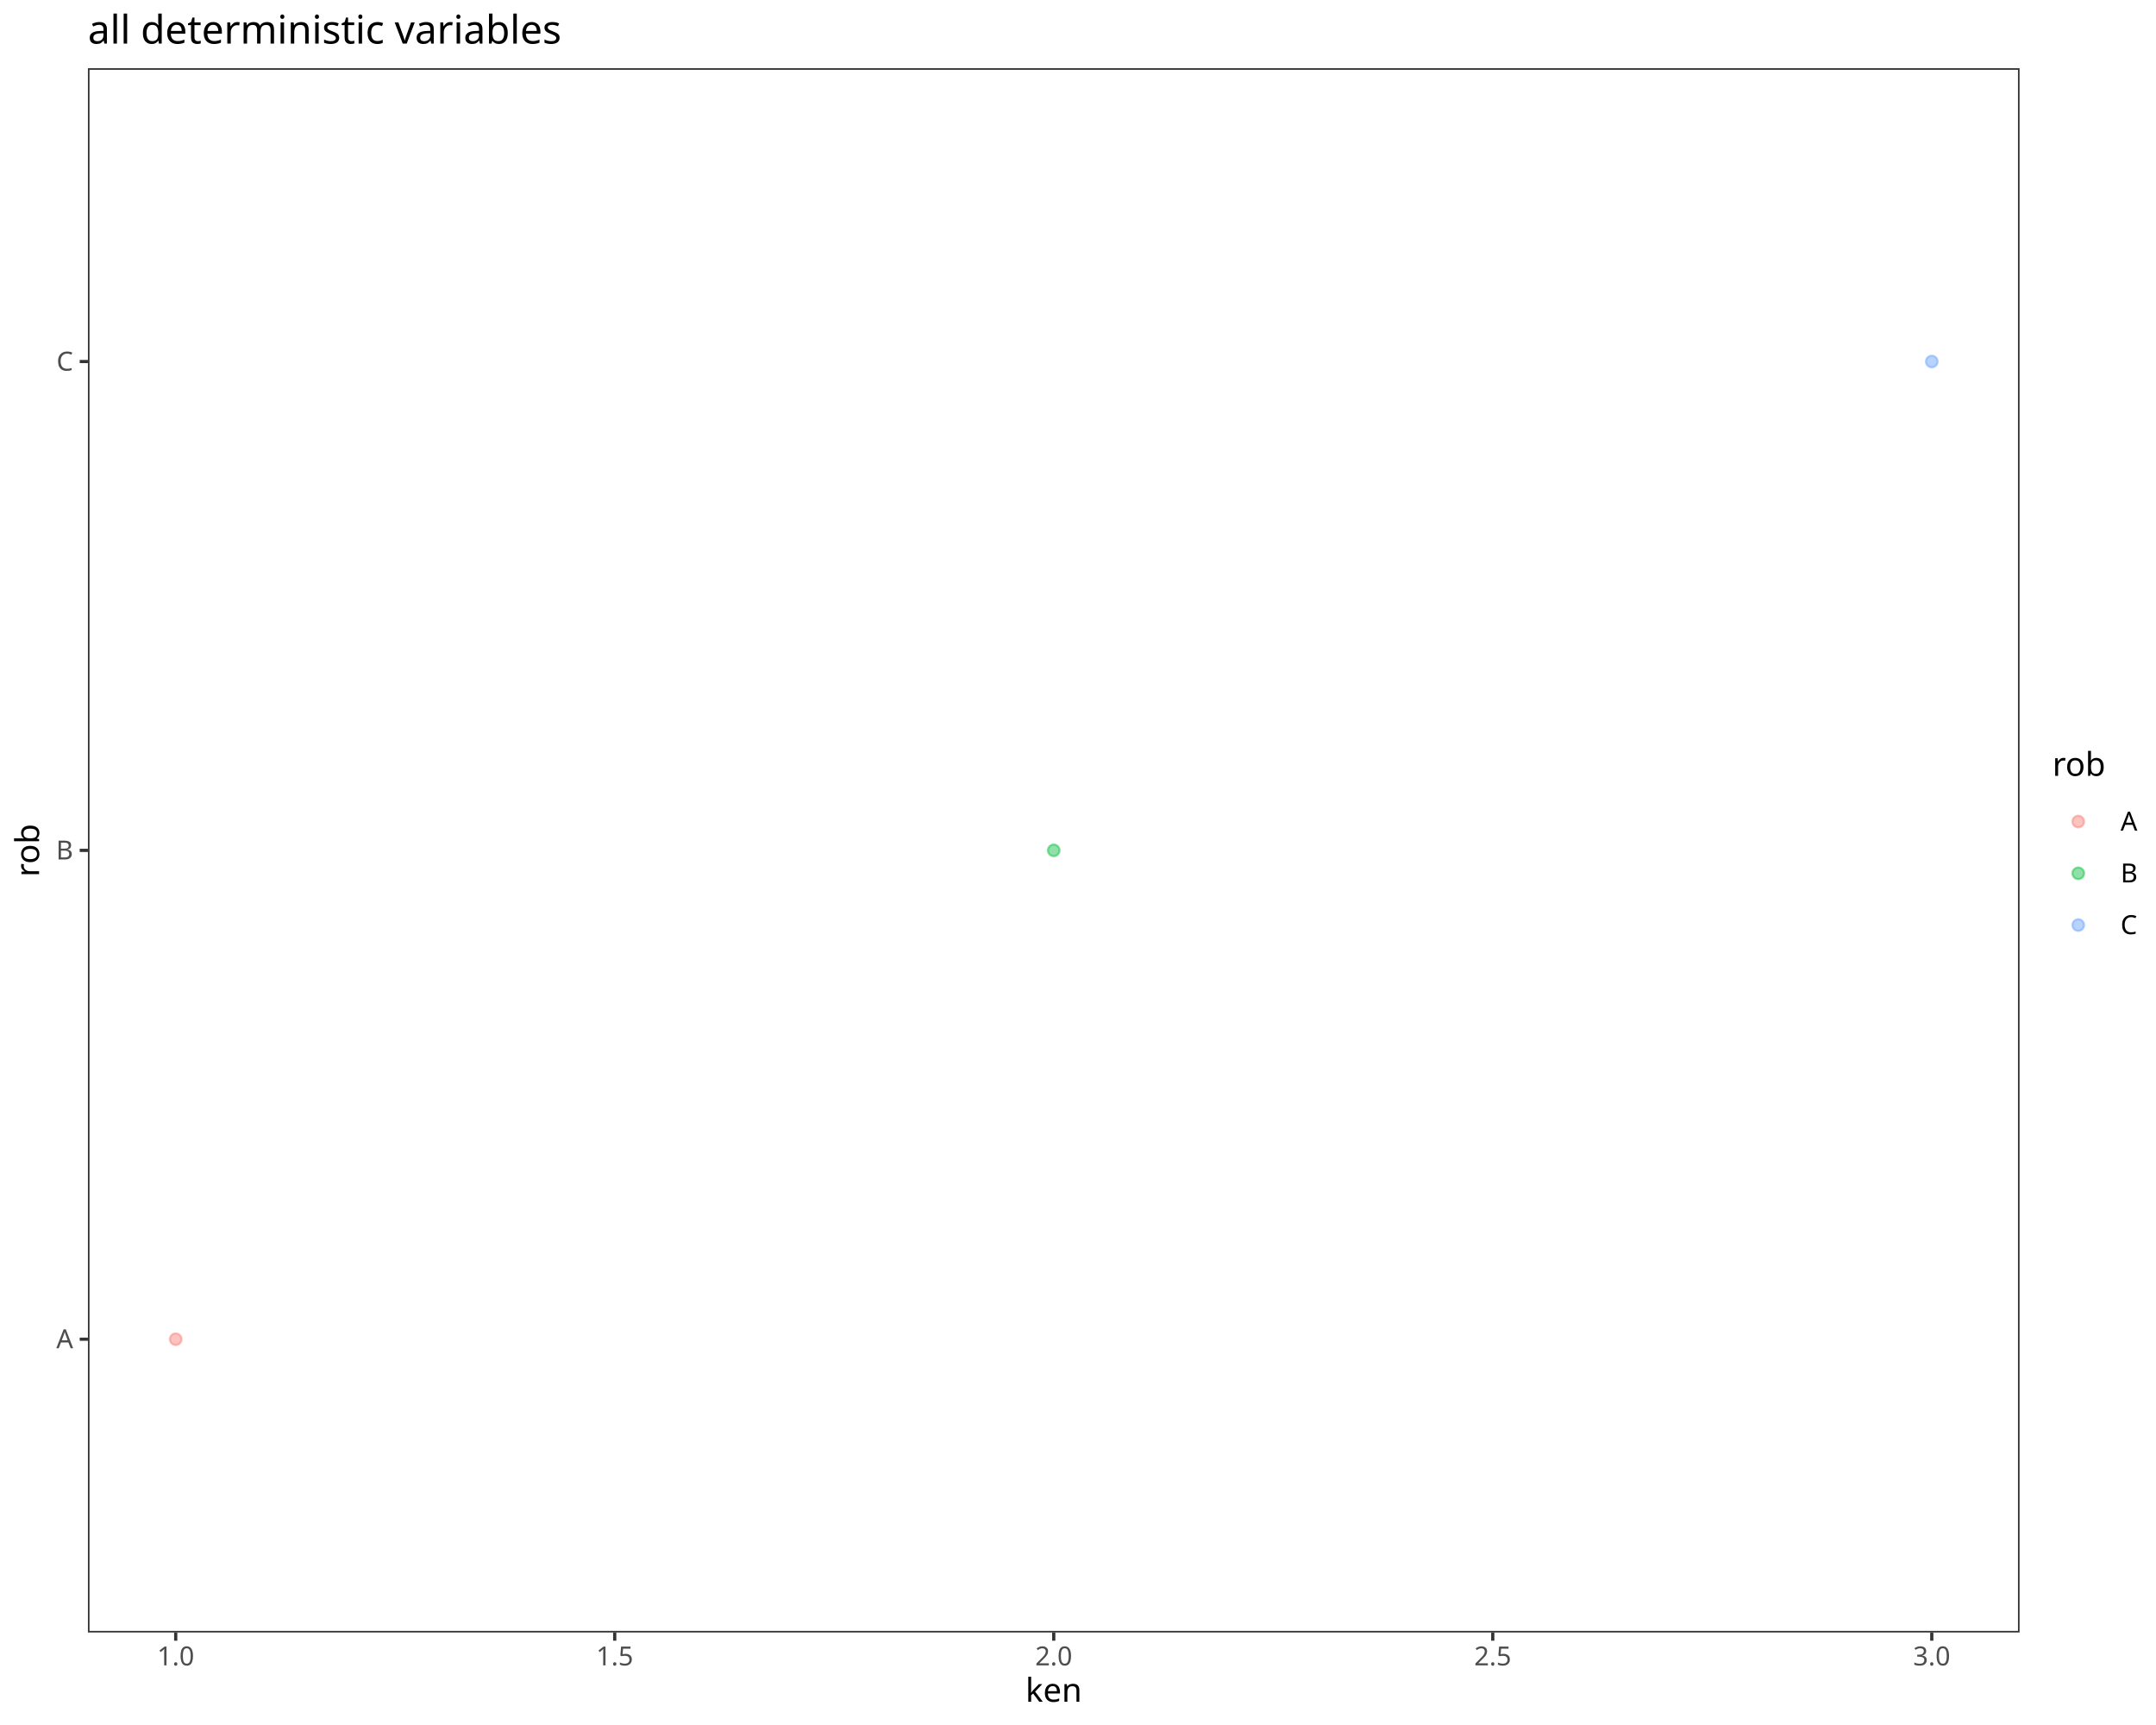
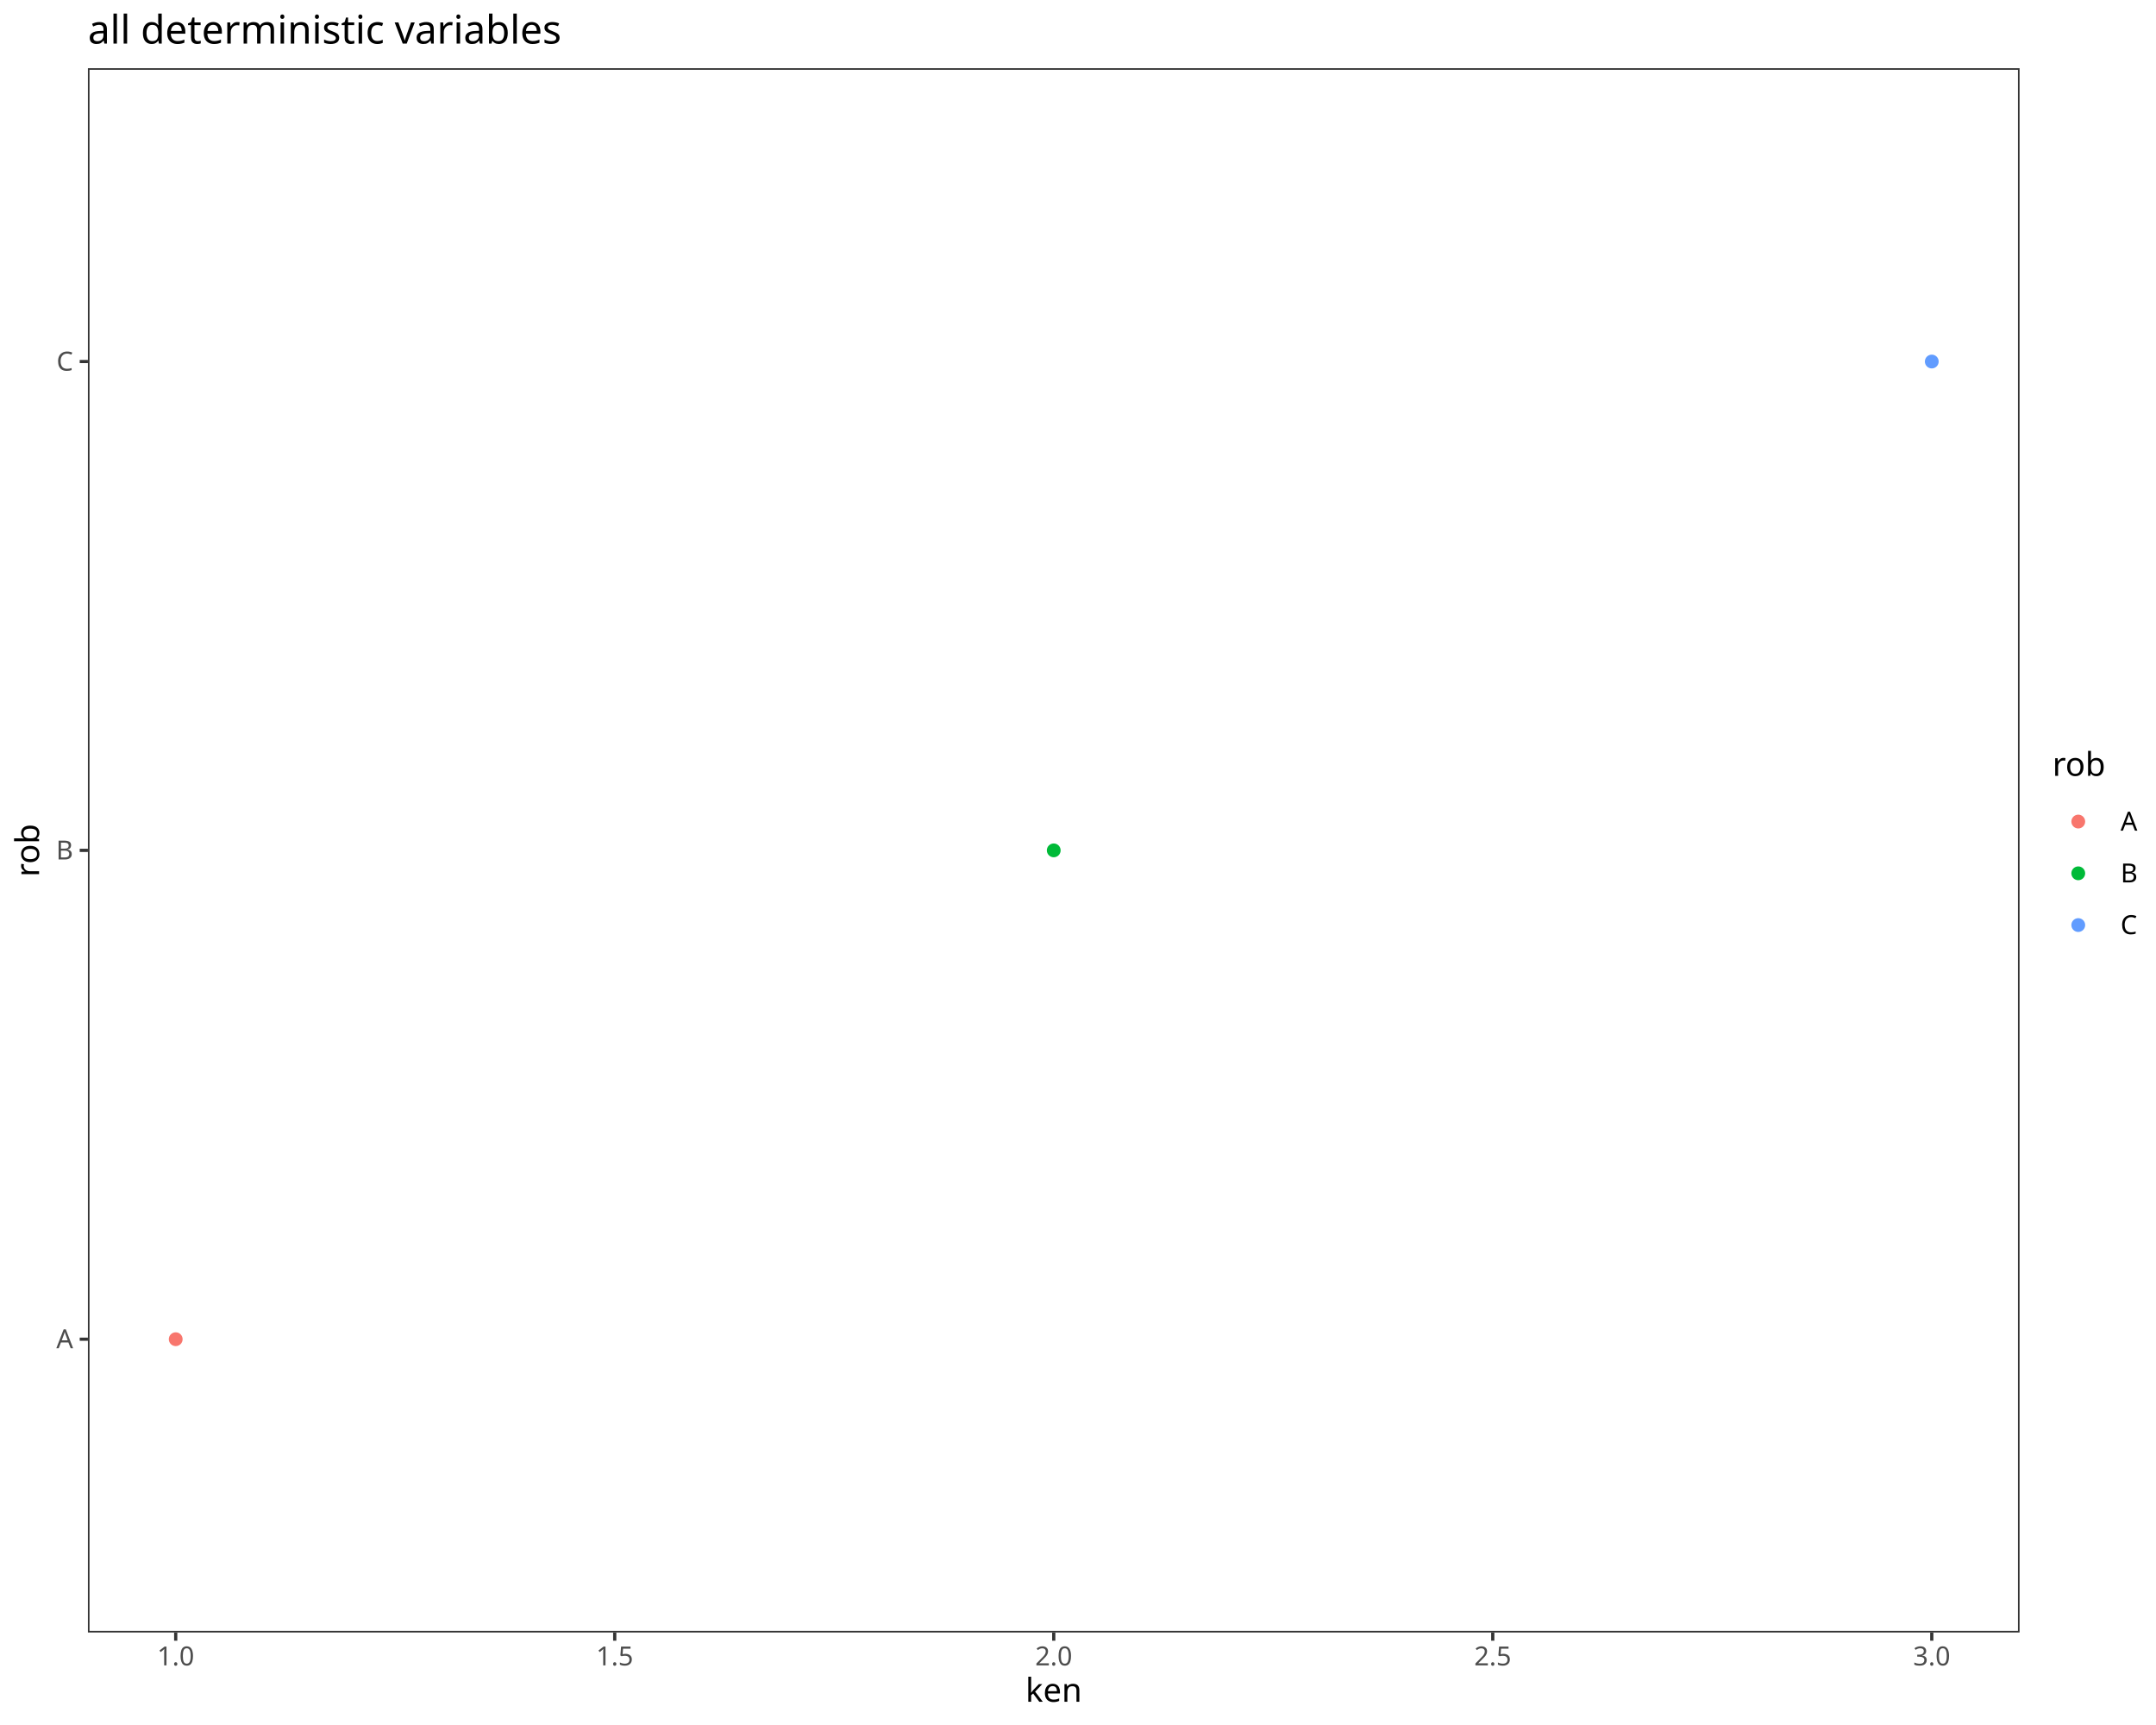
<svg xmlns="http://www.w3.org/2000/svg" class="svglite" data-engine-version="2.0" width="720.00pt" height="576.00pt" viewBox="0 0 720.00 576.00">
  <defs>
    <style type="text/css">
    .svglite line, .svglite polyline, .svglite polygon, .svglite path, .svglite rect, .svglite circle {
      fill: none;
      stroke: #000000;
      stroke-linecap: round;
      stroke-linejoin: round;
      stroke-miterlimit: 10.00;
    }
  </style>
  </defs>
  <rect width="100%" height="100%" style="stroke: none; fill: #FFFFFF;" />
  <defs>
    <clipPath id="cpMC4wMHw3MjAuMDB8MC4wMHw1NzYuMDA=">
      <rect x="0.00" y="0.00" width="720.00" height="576.00" />
    </clipPath>
  </defs>
  <g clip-path="url(#cpMC4wMHw3MjAuMDB8MC4wMHw1NzYuMDA=)">
    <rect x="0.00" y="0.00" width="720.00" height="576.00" style="stroke-width: 1.07; stroke: #FFFFFF; fill: #FFFFFF;" />
  </g>
  <defs>
    <clipPath id="cpMjkuMzZ8Njc0LjQ1fDIyLjc4fDU0NS4xMQ==">
      <rect x="29.36" y="22.78" width="645.08" height="522.33" />
    </clipPath>
  </defs>
  <g clip-path="url(#cpMjkuMzZ8Njc0LjQ1fDIyLjc4fDU0NS4xMQ==)">
    <rect x="29.36" y="22.78" width="645.08" height="522.33" style="stroke-width: 1.07; stroke: none; fill: #FFFFFF;" />
-     <circle cx="58.68" cy="447.18" r="1.95" style="stroke-width: 0.71; stroke: #F8766D; stroke-opacity: 0.44; fill: #F8766D; fill-opacity: 0.44;" />
-     <circle cx="351.90" cy="283.95" r="1.95" style="stroke-width: 0.71; stroke: #00BA38; stroke-opacity: 0.44; fill: #00BA38; fill-opacity: 0.44;" />
-     <circle cx="645.12" cy="120.72" r="1.95" style="stroke-width: 0.71; stroke: #619CFF; stroke-opacity: 0.44; fill: #619CFF; fill-opacity: 0.44;" />
+     <circle cx="58.68" cy="447.18" r="1.95" style="stroke-width: 0.71; stroke: #F8766D; fill: #F8766D;" />
+     <circle cx="351.90" cy="283.95" r="1.95" style="stroke-width: 0.71; stroke: #00BA38; fill: #00BA38;" />
+     <circle cx="645.12" cy="120.72" r="1.95" style="stroke-width: 0.71; stroke: #619CFF; fill: #619CFF;" />
    <rect x="29.36" y="22.78" width="645.08" height="522.33" style="stroke-width: 1.07; stroke: #333333;" />
  </g>
  <g clip-path="url(#cpMC4wMHw3MjAuMDB8MC4wMHw1NzYuMDA=)">
    <text x="24.43" y="450.20" text-anchor="end" style="font-size: 8.80px; fill: #4D4D4D; font-family: sans;" textLength="5.87px" lengthAdjust="spacingAndGlyphs">A</text>
    <text x="24.43" y="286.98" text-anchor="end" style="font-size: 8.80px; fill: #4D4D4D; font-family: sans;" textLength="5.87px" lengthAdjust="spacingAndGlyphs">B</text>
    <text x="24.43" y="123.75" text-anchor="end" style="font-size: 8.80px; fill: #4D4D4D; font-family: sans;" textLength="6.36px" lengthAdjust="spacingAndGlyphs">C</text>
    <polyline points="26.62,447.18 29.36,447.18 " style="stroke-width: 1.07; stroke: #333333; stroke-linecap: butt;" />
    <polyline points="26.62,283.95 29.36,283.95 " style="stroke-width: 1.07; stroke: #333333; stroke-linecap: butt;" />
    <polyline points="26.62,120.72 29.36,120.72 " style="stroke-width: 1.07; stroke: #333333; stroke-linecap: butt;" />
    <polyline points="58.68,547.85 58.68,545.11 " style="stroke-width: 1.07; stroke: #333333; stroke-linecap: butt;" />
    <polyline points="205.29,547.85 205.29,545.11 " style="stroke-width: 1.07; stroke: #333333; stroke-linecap: butt;" />
    <polyline points="351.90,547.85 351.90,545.11 " style="stroke-width: 1.07; stroke: #333333; stroke-linecap: butt;" />
    <polyline points="498.51,547.85 498.51,545.11 " style="stroke-width: 1.07; stroke: #333333; stroke-linecap: butt;" />
    <polyline points="645.12,547.85 645.12,545.11 " style="stroke-width: 1.07; stroke: #333333; stroke-linecap: butt;" />
    <text x="58.68" y="556.10" text-anchor="middle" style="font-size: 8.80px; fill: #4D4D4D; font-family: sans;" textLength="12.23px" lengthAdjust="spacingAndGlyphs">1.0</text>
    <text x="205.29" y="556.10" text-anchor="middle" style="font-size: 8.80px; fill: #4D4D4D; font-family: sans;" textLength="12.23px" lengthAdjust="spacingAndGlyphs">1.5</text>
    <text x="351.90" y="556.10" text-anchor="middle" style="font-size: 8.80px; fill: #4D4D4D; font-family: sans;" textLength="12.23px" lengthAdjust="spacingAndGlyphs">2.0</text>
    <text x="498.51" y="556.10" text-anchor="middle" style="font-size: 8.80px; fill: #4D4D4D; font-family: sans;" textLength="12.23px" lengthAdjust="spacingAndGlyphs">2.5</text>
    <text x="645.12" y="556.10" text-anchor="middle" style="font-size: 8.80px; fill: #4D4D4D; font-family: sans;" textLength="12.23px" lengthAdjust="spacingAndGlyphs">3.0</text>
    <text x="351.90" y="568.24" text-anchor="middle" style="font-size: 11.00px; font-family: sans;" textLength="17.74px" lengthAdjust="spacingAndGlyphs">ken</text>
    <text transform="translate(13.05,283.95) rotate(-90)" text-anchor="middle" style="font-size: 11.00px; font-family: sans;" textLength="15.90px" lengthAdjust="spacingAndGlyphs">rob</text>
    <rect x="685.40" y="250.36" width="29.12" height="67.17" style="stroke-width: 1.07; stroke: none; fill: #FFFFFF;" />
    <text x="685.40" y="259.07" style="font-size: 11.00px; font-family: sans;" textLength="15.90px" lengthAdjust="spacingAndGlyphs">rob</text>
    <rect x="685.40" y="265.69" width="17.28" height="17.28" style="stroke-width: 1.07; stroke: none; fill: #FFFFFF;" />
-     <circle cx="694.04" cy="274.33" r="1.95" style="stroke-width: 0.71; stroke: #F8766D; stroke-opacity: 0.44; fill: #F8766D; fill-opacity: 0.44;" />
+     <circle cx="694.04" cy="274.33" r="1.95" style="stroke-width: 0.71; stroke: #F8766D; fill: #F8766D;" />
    <rect x="685.40" y="282.97" width="17.28" height="17.28" style="stroke-width: 1.07; stroke: none; fill: #FFFFFF;" />
-     <circle cx="694.04" cy="291.61" r="1.95" style="stroke-width: 0.71; stroke: #00BA38; stroke-opacity: 0.44; fill: #00BA38; fill-opacity: 0.44;" />
+     <circle cx="694.04" cy="291.61" r="1.95" style="stroke-width: 0.71; stroke: #00BA38; fill: #00BA38;" />
    <rect x="685.40" y="300.25" width="17.28" height="17.28" style="stroke-width: 1.07; stroke: none; fill: #FFFFFF;" />
-     <circle cx="694.04" cy="308.89" r="1.95" style="stroke-width: 0.71; stroke: #619CFF; stroke-opacity: 0.44; fill: #619CFF; fill-opacity: 0.44;" />
+     <circle cx="694.04" cy="308.89" r="1.95" style="stroke-width: 0.71; stroke: #619CFF; fill: #619CFF;" />
    <text x="708.16" y="277.36" style="font-size: 8.80px; font-family: sans;" textLength="5.87px" lengthAdjust="spacingAndGlyphs">A</text>
    <text x="708.16" y="294.64" style="font-size: 8.80px; font-family: sans;" textLength="5.87px" lengthAdjust="spacingAndGlyphs">B</text>
    <text x="708.16" y="311.92" style="font-size: 8.80px; font-family: sans;" textLength="6.36px" lengthAdjust="spacingAndGlyphs">C</text>
    <text x="29.36" y="14.56" style="font-size: 13.20px; font-family: sans;" textLength="147.47px" lengthAdjust="spacingAndGlyphs">all deterministic variables</text>
  </g>
</svg>
